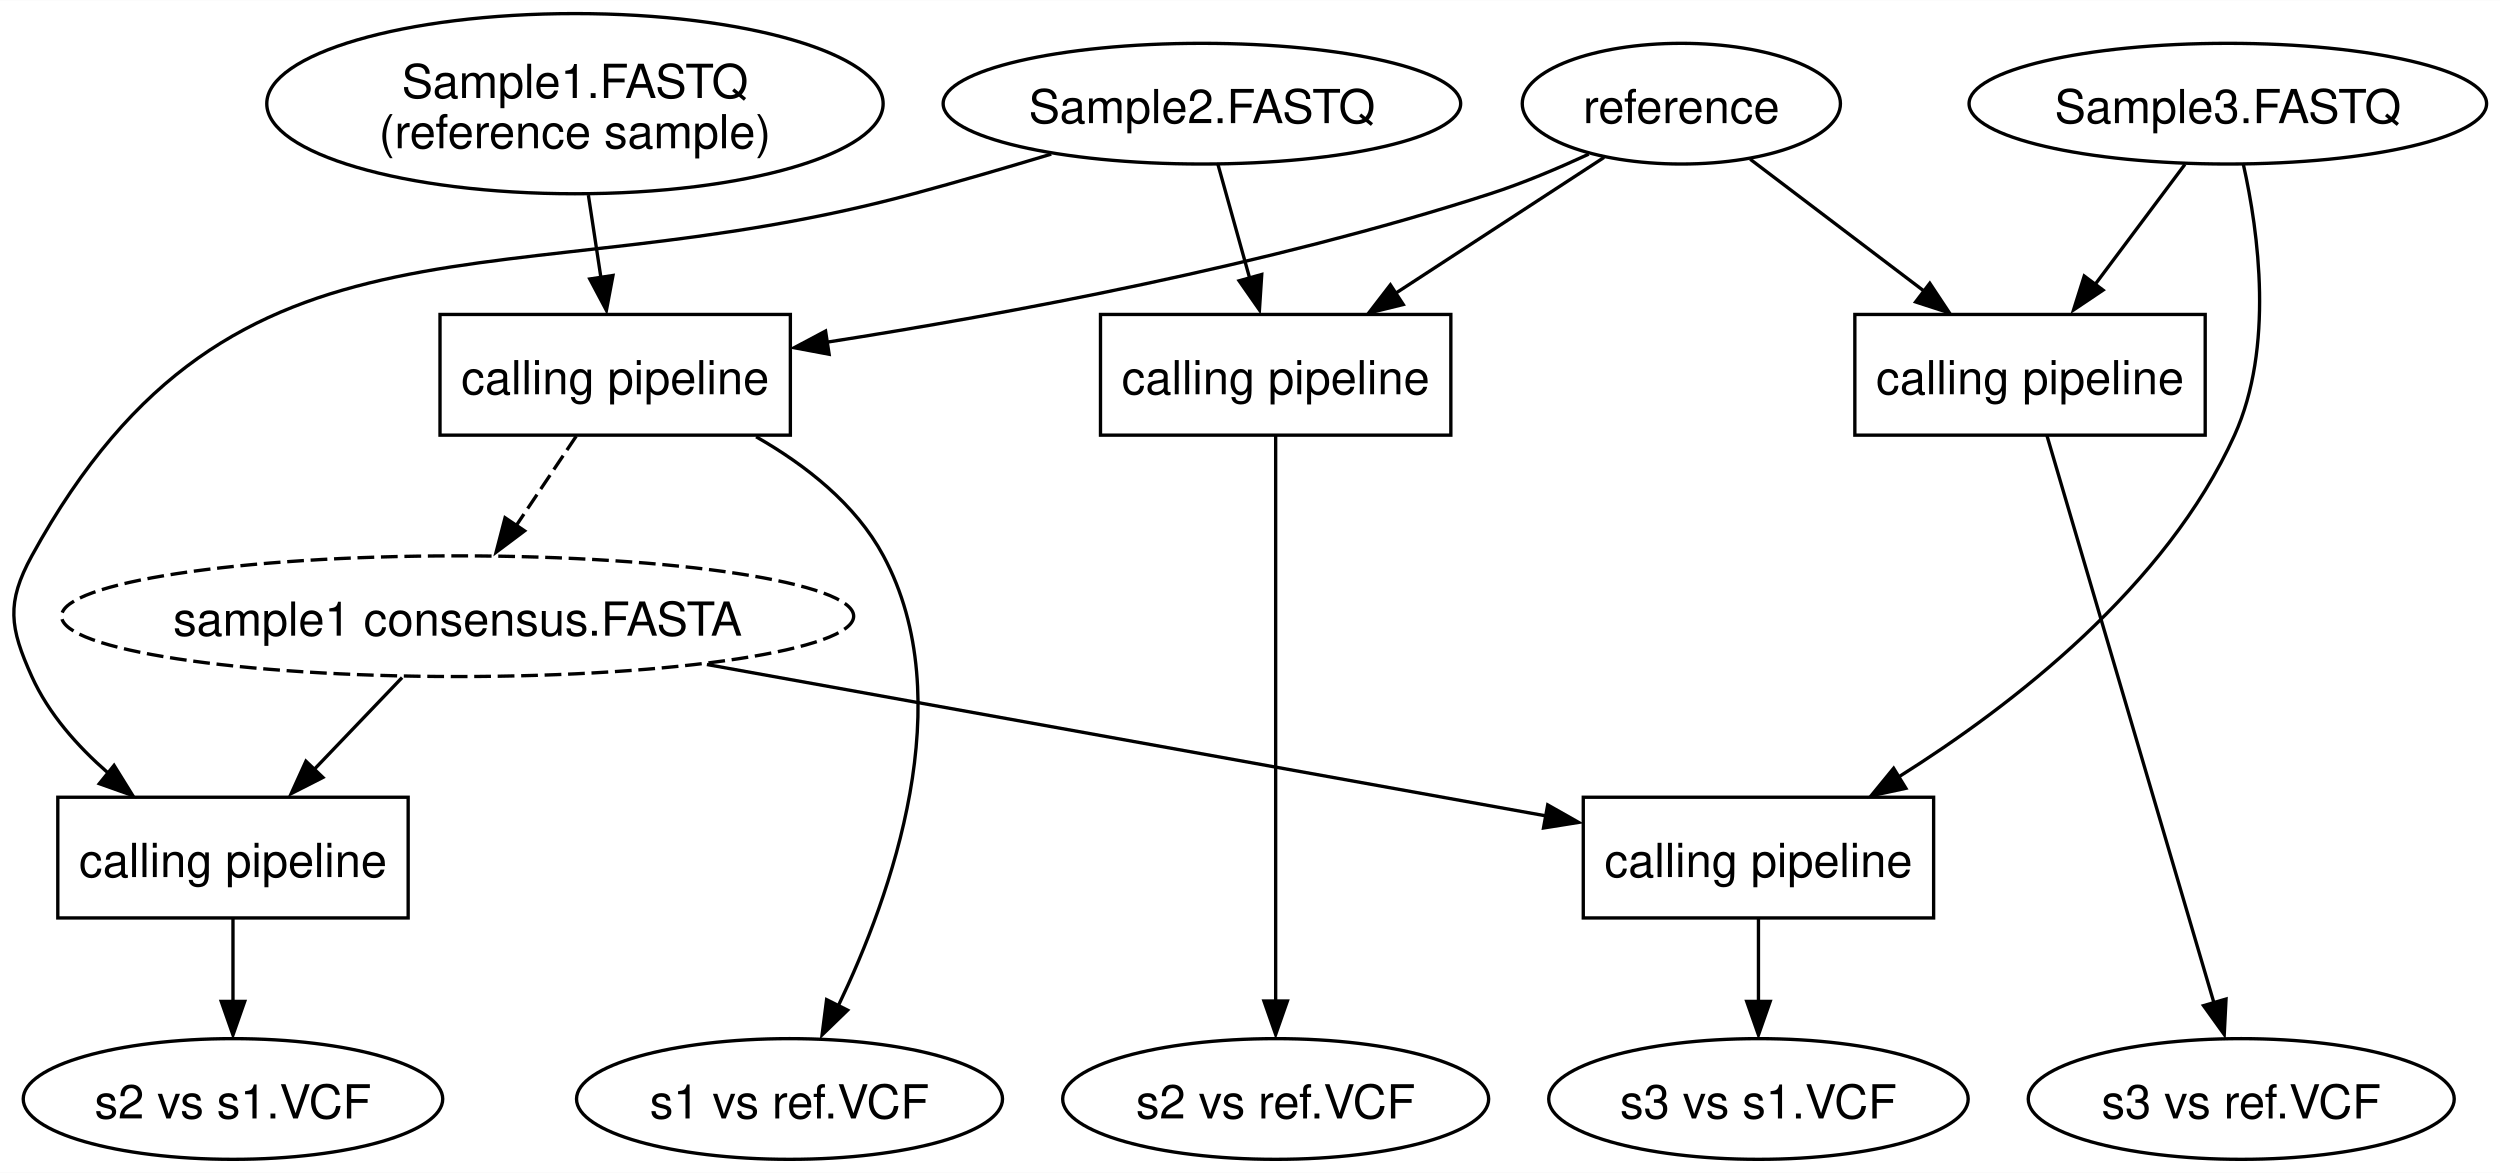
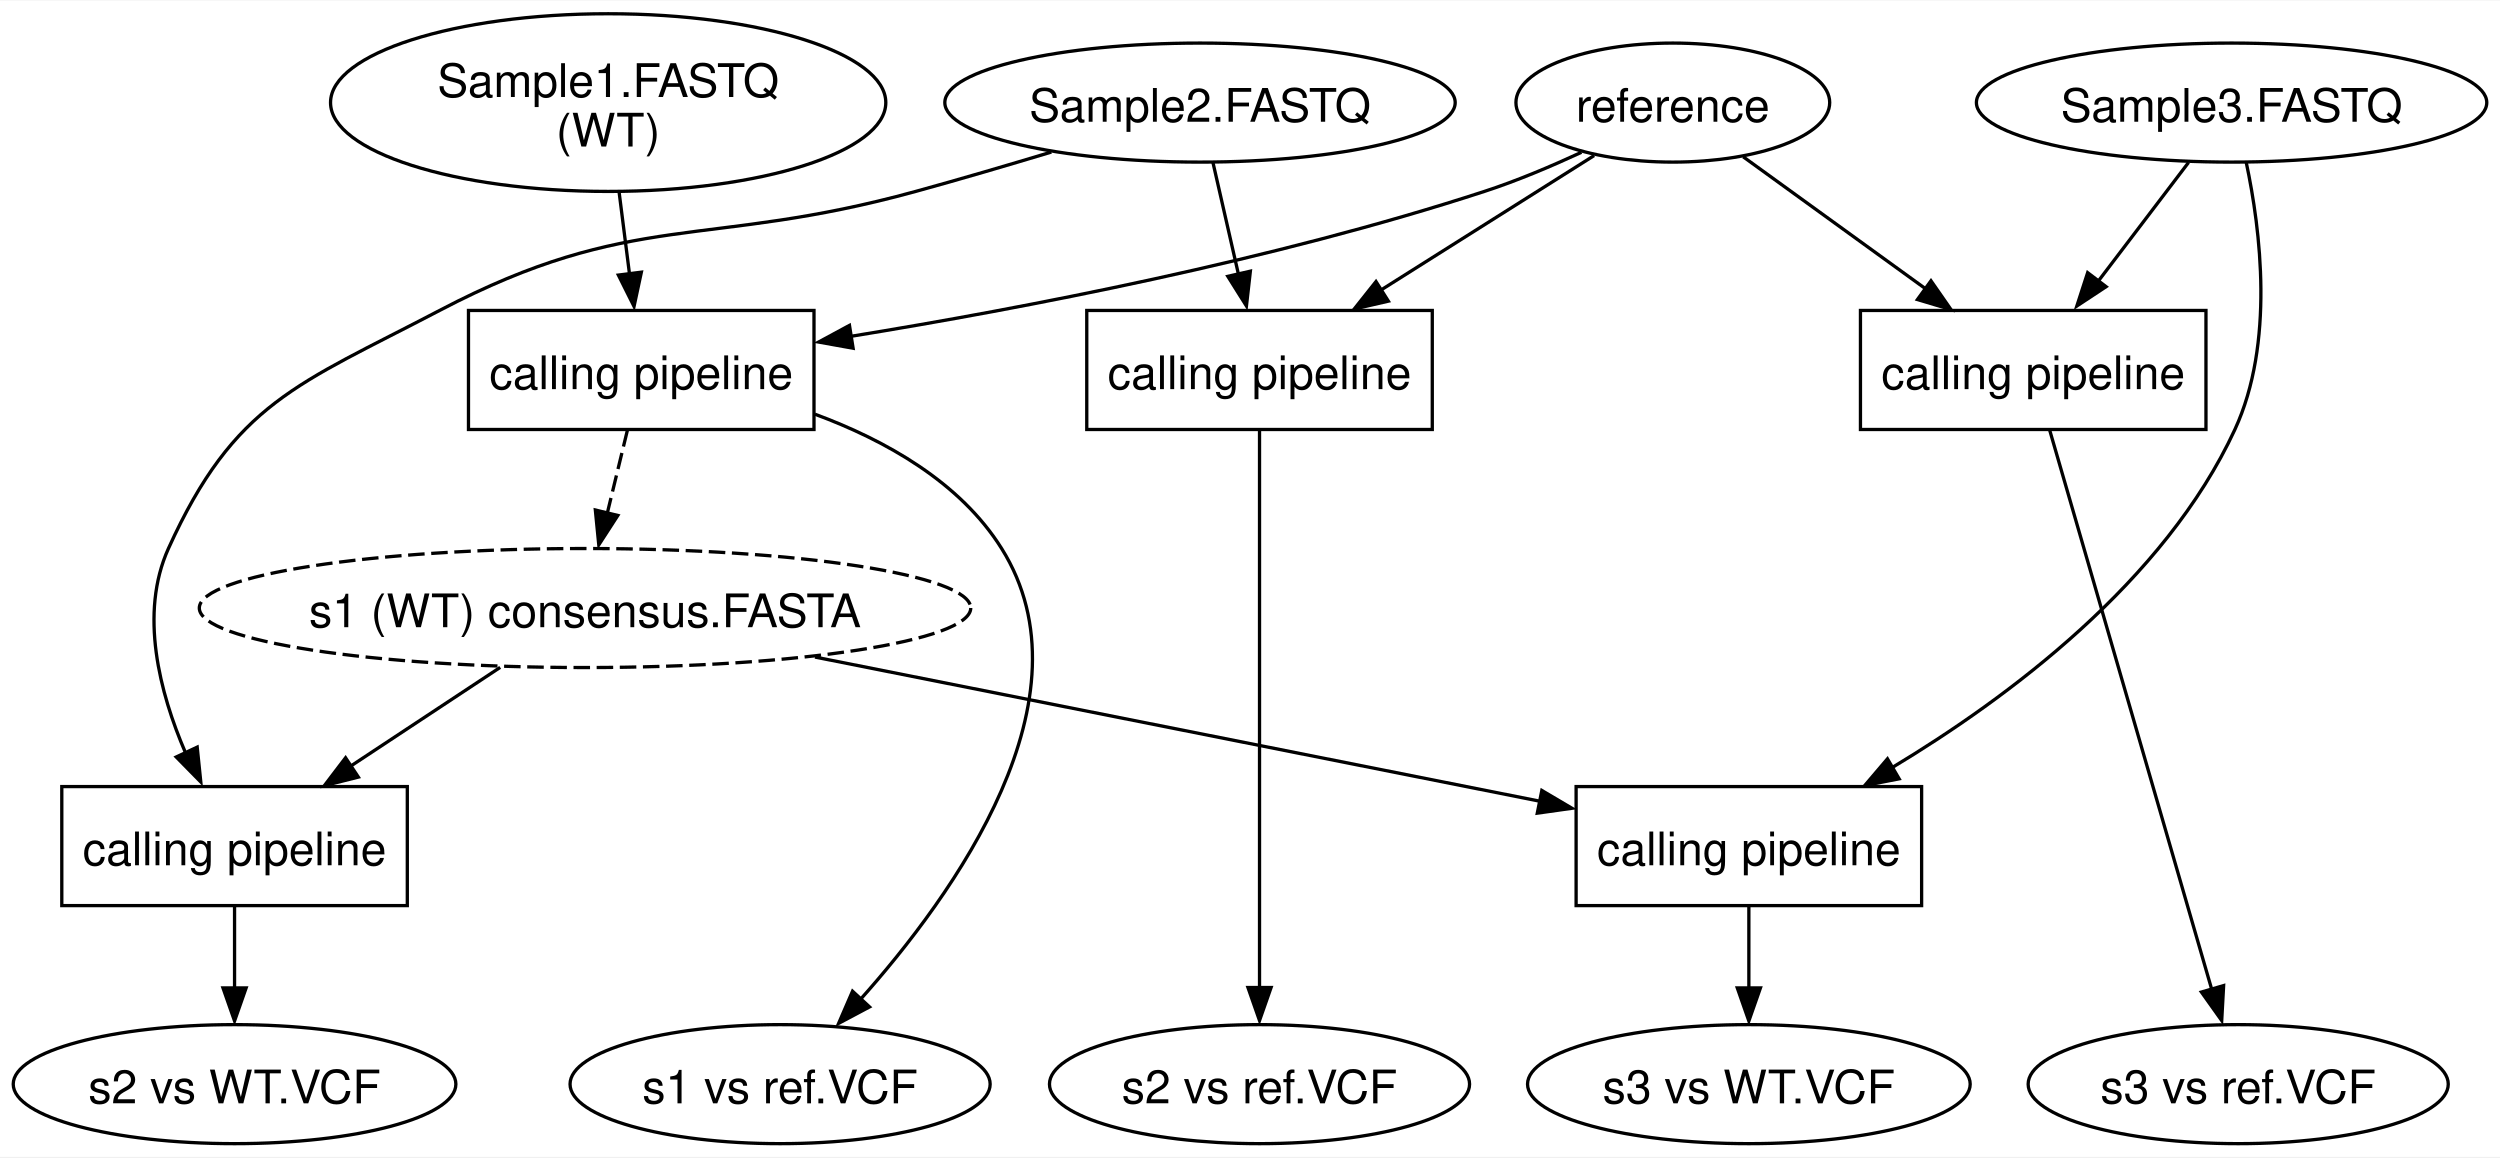
- <svg xmlns="http://www.w3.org/2000/svg" width="746pt" height="350pt" viewBox="0.00 0.00 745.67 349.74">
+ <svg xmlns="http://www.w3.org/2000/svg" width="756pt" height="350pt" viewBox="0.00 0.00 756.12 349.74">
  <g id="graph0" class="graph" transform="scale(1 1) rotate(0) translate(4 345.74)">
-     <polygon fill="white" stroke="none" points="-4,4 -4,-345.74 741.67,-345.74 741.67,4 -4,4" />
+     <polygon fill="white" stroke="none" points="-4,4 -4,-345.74 752.12,-345.74 752.12,4 -4,4" />
    <g id="node1" class="node">
-       <ellipse fill="none" stroke="black" cx="497.49" cy="-314.87" rx="47.45" ry="18" />
-       <text text-anchor="middle" x="497.49" y="-309.07" font-family="Helvetica,Arial,sans-serif" font-size="14.00">reference</text>
+       <ellipse fill="none" stroke="black" cx="501.94" cy="-314.87" rx="47.45" ry="18" />
+       <text text-anchor="middle" x="501.94" y="-309.07" font-family="Helvetica,Arial,sans-serif" font-size="14.00">reference</text>
    </g>
    <g id="node5" class="node">
-       <polygon fill="none" stroke="black" points="231.74,-252 127.24,-252 127.24,-216 231.74,-216 231.74,-252" />
-       <text text-anchor="middle" x="179.49" y="-228.2" font-family="Helvetica,Arial,sans-serif" font-size="14.00">calling pipeline</text>
+       <polygon fill="none" stroke="black" points="242.19,-252 137.69,-252 137.69,-216 242.19,-216 242.19,-252" />
+       <text text-anchor="middle" x="189.94" y="-228.2" font-family="Helvetica,Arial,sans-serif" font-size="14.00">calling pipeline</text>
    </g>
    <g id="edge7" class="edge">
-       <path fill="none" stroke="black" d="M469.87,-299.82C460.7,-295.56 450.31,-291.18 440.49,-288 374.44,-266.61 296.08,-252.08 242.58,-243.72" />
-       <polygon fill="black" stroke="black" points="243.3,-240.13 232.88,-242.08 242.24,-247.05 243.3,-240.13" />
+       <path fill="none" stroke="black" d="M474.31,-299.84C465.14,-295.59 454.76,-291.2 444.94,-288 381.14,-267.17 305.59,-252.68 253.37,-244.18" />
+       <polygon fill="black" stroke="black" points="254.02,-240.58 243.59,-242.45 252.92,-247.49 254.02,-240.58" />
    </g>
    <g id="node6" class="node">
-       <polygon fill="none" stroke="black" points="428.74,-252 324.24,-252 324.24,-216 428.74,-216 428.74,-252" />
-       <text text-anchor="middle" x="376.49" y="-228.2" font-family="Helvetica,Arial,sans-serif" font-size="14.00">calling pipeline</text>
+       <polygon fill="none" stroke="black" points="429.19,-252 324.69,-252 324.69,-216 429.19,-216 429.19,-252" />
+       <text text-anchor="middle" x="376.94" y="-228.2" font-family="Helvetica,Arial,sans-serif" font-size="14.00">calling pipeline</text>
    </g>
    <g id="edge8" class="edge">
-       <path fill="none" stroke="black" d="M474.45,-298.85C456.93,-287.43 432.5,-271.5 412.42,-258.42" />
-       <polygon fill="black" stroke="black" points="414.54,-254.97 404.25,-252.44 410.71,-260.83 414.54,-254.97" />
+       <path fill="none" stroke="black" d="M478.14,-298.85C459.96,-287.38 434.57,-271.36 413.77,-258.24" />
+       <polygon fill="black" stroke="black" points="415.91,-254.82 405.58,-252.44 412.17,-260.74 415.91,-254.82" />
    </g>
    <g id="node7" class="node">
-       <polygon fill="none" stroke="black" points="653.74,-252 549.24,-252 549.24,-216 653.74,-216 653.74,-252" />
-       <text text-anchor="middle" x="601.49" y="-228.2" font-family="Helvetica,Arial,sans-serif" font-size="14.00">calling pipeline</text>
+       <polygon fill="none" stroke="black" points="663.19,-252 558.69,-252 558.69,-216 663.19,-216 663.19,-252" />
+       <text text-anchor="middle" x="610.94" y="-228.2" font-family="Helvetica,Arial,sans-serif" font-size="14.00">calling pipeline</text>
    </g>
    <g id="edge9" class="edge">
-       <path fill="none" stroke="black" d="M518.04,-298.29C532.86,-287.05 553.14,-271.67 570,-258.88" />
-       <polygon fill="black" stroke="black" points="571.6,-261.3 577.45,-252.47 567.37,-255.73 571.6,-261.3" />
+       <path fill="none" stroke="black" d="M523.22,-298.48C538.98,-287.07 560.73,-271.33 578.63,-258.38" />
+       <polygon fill="black" stroke="black" points="580.02,-260.97 586.07,-252.27 575.92,-255.3 580.02,-260.97" />
    </g>
    <g id="node2" class="node">
-       <ellipse fill="none" stroke="black" cx="167.49" cy="-314.87" rx="91.92" ry="26.87" />
-       <text text-anchor="middle" x="167.49" y="-316.57" font-family="Helvetica,Arial,sans-serif" font-size="14.00">Sample1.FASTQ</text>
-       <text text-anchor="middle" x="167.49" y="-301.57" font-family="Helvetica,Arial,sans-serif" font-size="14.00">(reference sample)</text>
+       <ellipse fill="none" stroke="black" cx="179.94" cy="-314.87" rx="83.97" ry="26.87" />
+       <text text-anchor="middle" x="179.94" y="-316.57" font-family="Helvetica,Arial,sans-serif" font-size="14.00">Sample1.FASTQ</text>
+       <text text-anchor="middle" x="179.94" y="-301.57" font-family="Helvetica,Arial,sans-serif" font-size="14.00">(WT)</text>
    </g>
    <g id="edge1" class="edge">
-       <path fill="none" stroke="black" d="M171.49,-287.61C172.69,-279.69 174.02,-270.97 175.24,-262.94" />
-       <polygon fill="black" stroke="black" points="178.83,-263.63 176.87,-253.22 171.91,-262.58 178.83,-263.63" />
+       <path fill="none" stroke="black" d="M183.27,-287.61C184.28,-279.69 185.38,-270.97 186.4,-262.94" />
+       <polygon fill="black" stroke="black" points="189.98,-263.58 187.76,-253.22 183.03,-262.7 189.98,-263.58" />
    </g>
    <g id="node3" class="node">
-       <ellipse fill="none" stroke="black" cx="354.49" cy="-314.87" rx="77.18" ry="18" />
-       <text text-anchor="middle" x="354.49" y="-309.07" font-family="Helvetica,Arial,sans-serif" font-size="14.00">Sample2.FASTQ</text>
+       <ellipse fill="none" stroke="black" cx="358.94" cy="-314.87" rx="77.18" ry="18" />
+       <text text-anchor="middle" x="358.94" y="-309.07" font-family="Helvetica,Arial,sans-serif" font-size="14.00">Sample2.FASTQ</text>
    </g>
    <g id="edge3" class="edge">
-       <path fill="none" stroke="black" d="M359.27,-296.76C362.04,-286.8 365.61,-274.01 368.78,-262.66" />
-       <polygon fill="black" stroke="black" points="372.34,-263.93 371.65,-253.35 365.59,-262.04 372.34,-263.93" />
+       <path fill="none" stroke="black" d="M362.85,-296.76C365.1,-286.9 367.98,-274.28 370.55,-263.01" />
+       <polygon fill="black" stroke="black" points="374.17,-263.88 372.98,-253.35 367.35,-262.32 374.17,-263.88" />
    </g>
    <g id="node8" class="node">
-       <polygon fill="none" stroke="black" points="117.74,-108 13.24,-108 13.24,-72 117.74,-72 117.74,-108" />
-       <text text-anchor="middle" x="65.49" y="-84.2" font-family="Helvetica,Arial,sans-serif" font-size="14.00">calling pipeline</text>
+       <polygon fill="none" stroke="black" points="119.19,-108 14.69,-108 14.69,-72 119.19,-72 119.19,-108" />
+       <text text-anchor="middle" x="66.94" y="-84.2" font-family="Helvetica,Arial,sans-serif" font-size="14.00">calling pipeline</text>
    </g>
    <g id="edge13" class="edge">
-       <path fill="none" stroke="black" d="M309.55,-299.83C296.36,-295.85 281.89,-291.62 268.49,-288 146.51,-255.04 66.27,-290.79 5.49,-180 -2.2,-165.97 -1.09,-158.59 5.49,-144 10.48,-132.94 19.04,-123.26 28.16,-115.31" />
-       <polygon fill="black" stroke="black" points="30.02,-117.5 35.6,-108.5 25.62,-112.05 30.02,-117.5" />
+       <path fill="none" stroke="black" d="M313.98,-299.91C300.79,-295.93 286.32,-291.68 272.94,-288 209.34,-270.49 187.37,-282.63 128.94,-252 85.99,-229.49 66.95,-224.18 46.94,-180 38.04,-160.34 44.28,-136.4 52.07,-118.3" />
+       <polygon fill="black" stroke="black" points="55.64,-119.93 56.73,-109.39 49.3,-116.95 55.64,-119.93" />
    </g>
    <g id="node4" class="node">
-       <ellipse fill="none" stroke="black" cx="660.49" cy="-314.87" rx="77.18" ry="18" />
-       <text text-anchor="middle" x="660.49" y="-309.07" font-family="Helvetica,Arial,sans-serif" font-size="14.00">Sample3.FASTQ</text>
+       <ellipse fill="none" stroke="black" cx="670.94" cy="-314.87" rx="77.18" ry="18" />
+       <text text-anchor="middle" x="670.94" y="-309.07" font-family="Helvetica,Arial,sans-serif" font-size="14.00">Sample3.FASTQ</text>
    </g>
    <g id="edge5" class="edge">
-       <path fill="none" stroke="black" d="M647.69,-296.76C639.86,-286.29 629.68,-272.69 620.88,-260.92" />
-       <polygon fill="black" stroke="black" points="623.27,-259.26 614.47,-253.35 617.66,-263.46 623.27,-259.26" />
+       <path fill="none" stroke="black" d="M657.92,-296.76C649.96,-286.29 639.61,-272.69 630.66,-260.92" />
+       <polygon fill="black" stroke="black" points="632.99,-259.19 624.14,-253.35 627.41,-263.43 632.99,-259.19" />
    </g>
    <g id="node9" class="node">
-       <polygon fill="none" stroke="black" points="572.74,-108 468.24,-108 468.24,-72 572.74,-72 572.74,-108" />
-       <text text-anchor="middle" x="520.49" y="-84.2" font-family="Helvetica,Arial,sans-serif" font-size="14.00">calling pipeline</text>
+       <polygon fill="none" stroke="black" points="577.19,-108 472.69,-108 472.69,-72 577.19,-72 577.19,-108" />
+       <text text-anchor="middle" x="524.94" y="-84.2" font-family="Helvetica,Arial,sans-serif" font-size="14.00">calling pipeline</text>
    </g>
    <g id="edge15" class="edge">
-       <path fill="none" stroke="black" d="M665.13,-296.71C669.66,-276.44 674.32,-242.17 662.49,-216 642.09,-170.86 596.44,-135.52 562.37,-114.1" />
-       <polygon fill="black" stroke="black" points="564.46,-110.67 554.1,-108.44 560.81,-116.64 564.46,-110.67" />
+       <path fill="none" stroke="black" d="M675.39,-296.67C679.7,-276.37 683.99,-242.07 671.94,-216 650.72,-170.08 603.38,-134.84 568.13,-113.66" />
+       <polygon fill="black" stroke="black" points="570.39,-110.35 559.99,-108.32 566.86,-116.39 570.39,-110.35" />
    </g>
    <g id="node10" class="node">
-       <ellipse fill="none" stroke="black" cx="231.49" cy="-18" rx="63.53" ry="18" />
-       <text text-anchor="middle" x="231.49" y="-12.2" font-family="Helvetica,Arial,sans-serif" font-size="14.00">s1 vs ref.VCF</text>
+       <ellipse fill="none" stroke="black" cx="231.94" cy="-18" rx="63.53" ry="18" />
+       <text text-anchor="middle" x="231.94" y="-12.2" font-family="Helvetica,Arial,sans-serif" font-size="14.00">s1 vs ref.VCF</text>
    </g>
    <g id="edge2" class="edge">
-       <path fill="none" stroke="black" d="M221.52,-215.52C236.27,-207.1 251.22,-195.41 259.49,-180 282.61,-136.96 261.96,-78.98 245.96,-45.63" />
-       <polygon fill="black" stroke="black" points="248.81,-44.49 241.2,-37.12 242.55,-47.63 248.81,-44.49" />
+       <path fill="none" stroke="black" d="M242.46,-220.63C263.82,-212.73 286.39,-200.07 298.94,-180 327.22,-134.81 284.9,-75.62 255.73,-43.06" />
+       <polygon fill="black" stroke="black" points="258.99,-41.36 249.64,-36.39 253.85,-46.11 258.99,-41.36" />
    </g>
    <g id="node15" class="node">
-       <ellipse fill="none" stroke="black" stroke-dasharray="5,2" cx="132.49" cy="-162" rx="118.13" ry="18" />
-       <text text-anchor="middle" x="132.49" y="-156.2" font-family="Helvetica,Arial,sans-serif" font-size="14.00">sample1 consensus.FASTA</text>
+       <ellipse fill="none" stroke="black" stroke-dasharray="5,2" cx="172.94" cy="-162" rx="116.66" ry="18" />
+       <text text-anchor="middle" x="172.94" y="-156.2" font-family="Helvetica,Arial,sans-serif" font-size="14.00">s1 (WT) consensus.FASTA</text>
    </g>
    <g id="edge10" class="edge">
-       <path fill="none" stroke="black" stroke-dasharray="5,2" d="M167.87,-215.7C162.47,-207.64 155.92,-197.89 149.94,-188.98" />
-       <polygon fill="black" stroke="black" points="152.46,-187.46 143.98,-181.1 146.64,-191.36 152.46,-187.46" />
+       <path fill="none" stroke="black" stroke-dasharray="5,2" d="M185.74,-215.7C183.91,-208.15 181.72,-199.12 179.67,-190.68" />
+       <polygon fill="black" stroke="black" points="182.86,-190 177.1,-181.1 176.06,-191.65 182.86,-190" />
    </g>
    <g id="node11" class="node">
-       <ellipse fill="none" stroke="black" cx="376.49" cy="-18" rx="63.53" ry="18" />
-       <text text-anchor="middle" x="376.49" y="-12.2" font-family="Helvetica,Arial,sans-serif" font-size="14.00">s2 vs ref.VCF</text>
+       <ellipse fill="none" stroke="black" cx="376.94" cy="-18" rx="63.53" ry="18" />
+       <text text-anchor="middle" x="376.94" y="-12.2" font-family="Helvetica,Arial,sans-serif" font-size="14.00">s2 vs ref.VCF</text>
    </g>
    <g id="edge4" class="edge">
-       <path fill="none" stroke="black" d="M376.49,-215.85C376.49,-178.99 376.49,-91.92 376.49,-46.96" />
-       <polygon fill="black" stroke="black" points="379.99,-47.23 376.49,-37.23 372.99,-47.23 379.99,-47.23" />
+       <path fill="none" stroke="black" d="M376.94,-215.85C376.94,-178.99 376.94,-91.92 376.94,-46.96" />
+       <polygon fill="black" stroke="black" points="380.44,-47.23 376.94,-37.23 373.44,-47.23 380.44,-47.23" />
    </g>
    <g id="node12" class="node">
-       <ellipse fill="none" stroke="black" cx="664.49" cy="-18" rx="63.53" ry="18" />
-       <text text-anchor="middle" x="664.49" y="-12.2" font-family="Helvetica,Arial,sans-serif" font-size="14.00">s3 vs ref.VCF</text>
+       <ellipse fill="none" stroke="black" cx="672.94" cy="-18" rx="63.53" ry="18" />
+       <text text-anchor="middle" x="672.94" y="-12.2" font-family="Helvetica,Arial,sans-serif" font-size="14.00">s3 vs ref.VCF</text>
    </g>
    <g id="edge6" class="edge">
-       <path fill="none" stroke="black" d="M606.54,-215.85C617.42,-178.91 643.13,-91.55 656.35,-46.67" />
-       <polygon fill="black" stroke="black" points="659.95,-47.81 659.42,-37.23 653.24,-45.84 659.95,-47.81" />
+       <path fill="none" stroke="black" d="M615.91,-215.85C626.62,-178.91 651.92,-91.55 664.93,-46.67" />
+       <polygon fill="black" stroke="black" points="668.53,-47.81 667.95,-37.23 661.81,-45.86 668.53,-47.81" />
    </g>
    <g id="node13" class="node">
-       <ellipse fill="none" stroke="black" cx="65.49" cy="-18" rx="62.56" ry="18" />
-       <text text-anchor="middle" x="65.49" y="-12.2" font-family="Helvetica,Arial,sans-serif" font-size="14.00">s2 vs s1.VCF</text>
+       <ellipse fill="none" stroke="black" cx="66.94" cy="-18" rx="66.94" ry="18" />
+       <text text-anchor="middle" x="66.94" y="-12.2" font-family="Helvetica,Arial,sans-serif" font-size="14.00">s2 vs WT.VCF</text>
    </g>
    <g id="edge14" class="edge">
-       <path fill="none" stroke="black" d="M65.49,-71.7C65.49,-64.24 65.49,-55.32 65.49,-46.97" />
-       <polygon fill="black" stroke="black" points="68.99,-47.1 65.49,-37.1 61.99,-47.1 68.99,-47.1" />
+       <path fill="none" stroke="black" d="M66.94,-71.7C66.94,-64.24 66.94,-55.32 66.94,-46.97" />
+       <polygon fill="black" stroke="black" points="70.44,-47.1 66.94,-37.1 63.44,-47.1 70.44,-47.1" />
    </g>
    <g id="node14" class="node">
-       <ellipse fill="none" stroke="black" cx="520.49" cy="-18" rx="62.56" ry="18" />
-       <text text-anchor="middle" x="520.49" y="-12.2" font-family="Helvetica,Arial,sans-serif" font-size="14.00">s3 vs s1.VCF</text>
+       <ellipse fill="none" stroke="black" cx="524.94" cy="-18" rx="66.94" ry="18" />
+       <text text-anchor="middle" x="524.94" y="-12.2" font-family="Helvetica,Arial,sans-serif" font-size="14.00">s3 vs WT.VCF</text>
    </g>
    <g id="edge16" class="edge">
-       <path fill="none" stroke="black" d="M520.49,-71.7C520.49,-64.24 520.49,-55.32 520.49,-46.97" />
-       <polygon fill="black" stroke="black" points="523.99,-47.1 520.49,-37.1 516.99,-47.1 523.99,-47.1" />
+       <path fill="none" stroke="black" d="M524.94,-71.7C524.94,-64.24 524.94,-55.32 524.94,-46.97" />
+       <polygon fill="black" stroke="black" points="528.44,-47.1 524.94,-37.1 521.44,-47.1 528.44,-47.1" />
    </g>
    <g id="edge11" class="edge">
-       <path fill="none" stroke="black" d="M115.93,-143.7C107.9,-135.3 98.1,-125.07 89.29,-115.86" />
-       <polygon fill="black" stroke="black" points="92.31,-113.91 82.86,-109.1 87.25,-118.75 92.31,-113.91" />
+       <path fill="none" stroke="black" d="M147.28,-144.05C133.69,-135.07 116.78,-123.91 101.99,-114.14" />
+       <polygon fill="black" stroke="black" points="104.38,-110.87 94.1,-108.28 100.52,-116.71 104.38,-110.87" />
    </g>
    <g id="edge12" class="edge">
-       <path fill="none" stroke="black" d="M206.84,-147.59C279.43,-134.49 388.67,-114.78 457.21,-102.42" />
-       <polygon fill="black" stroke="black" points="457.63,-105.72 466.85,-100.5 456.38,-98.83 457.63,-105.72" />
+       <path fill="none" stroke="black" d="M242.49,-147.17C306.28,-134.48 399.96,-115.86 461.68,-103.58" />
+       <polygon fill="black" stroke="black" points="462.32,-106.82 471.44,-101.44 460.95,-99.96 462.32,-106.82" />
    </g>
  </g>
</svg>
